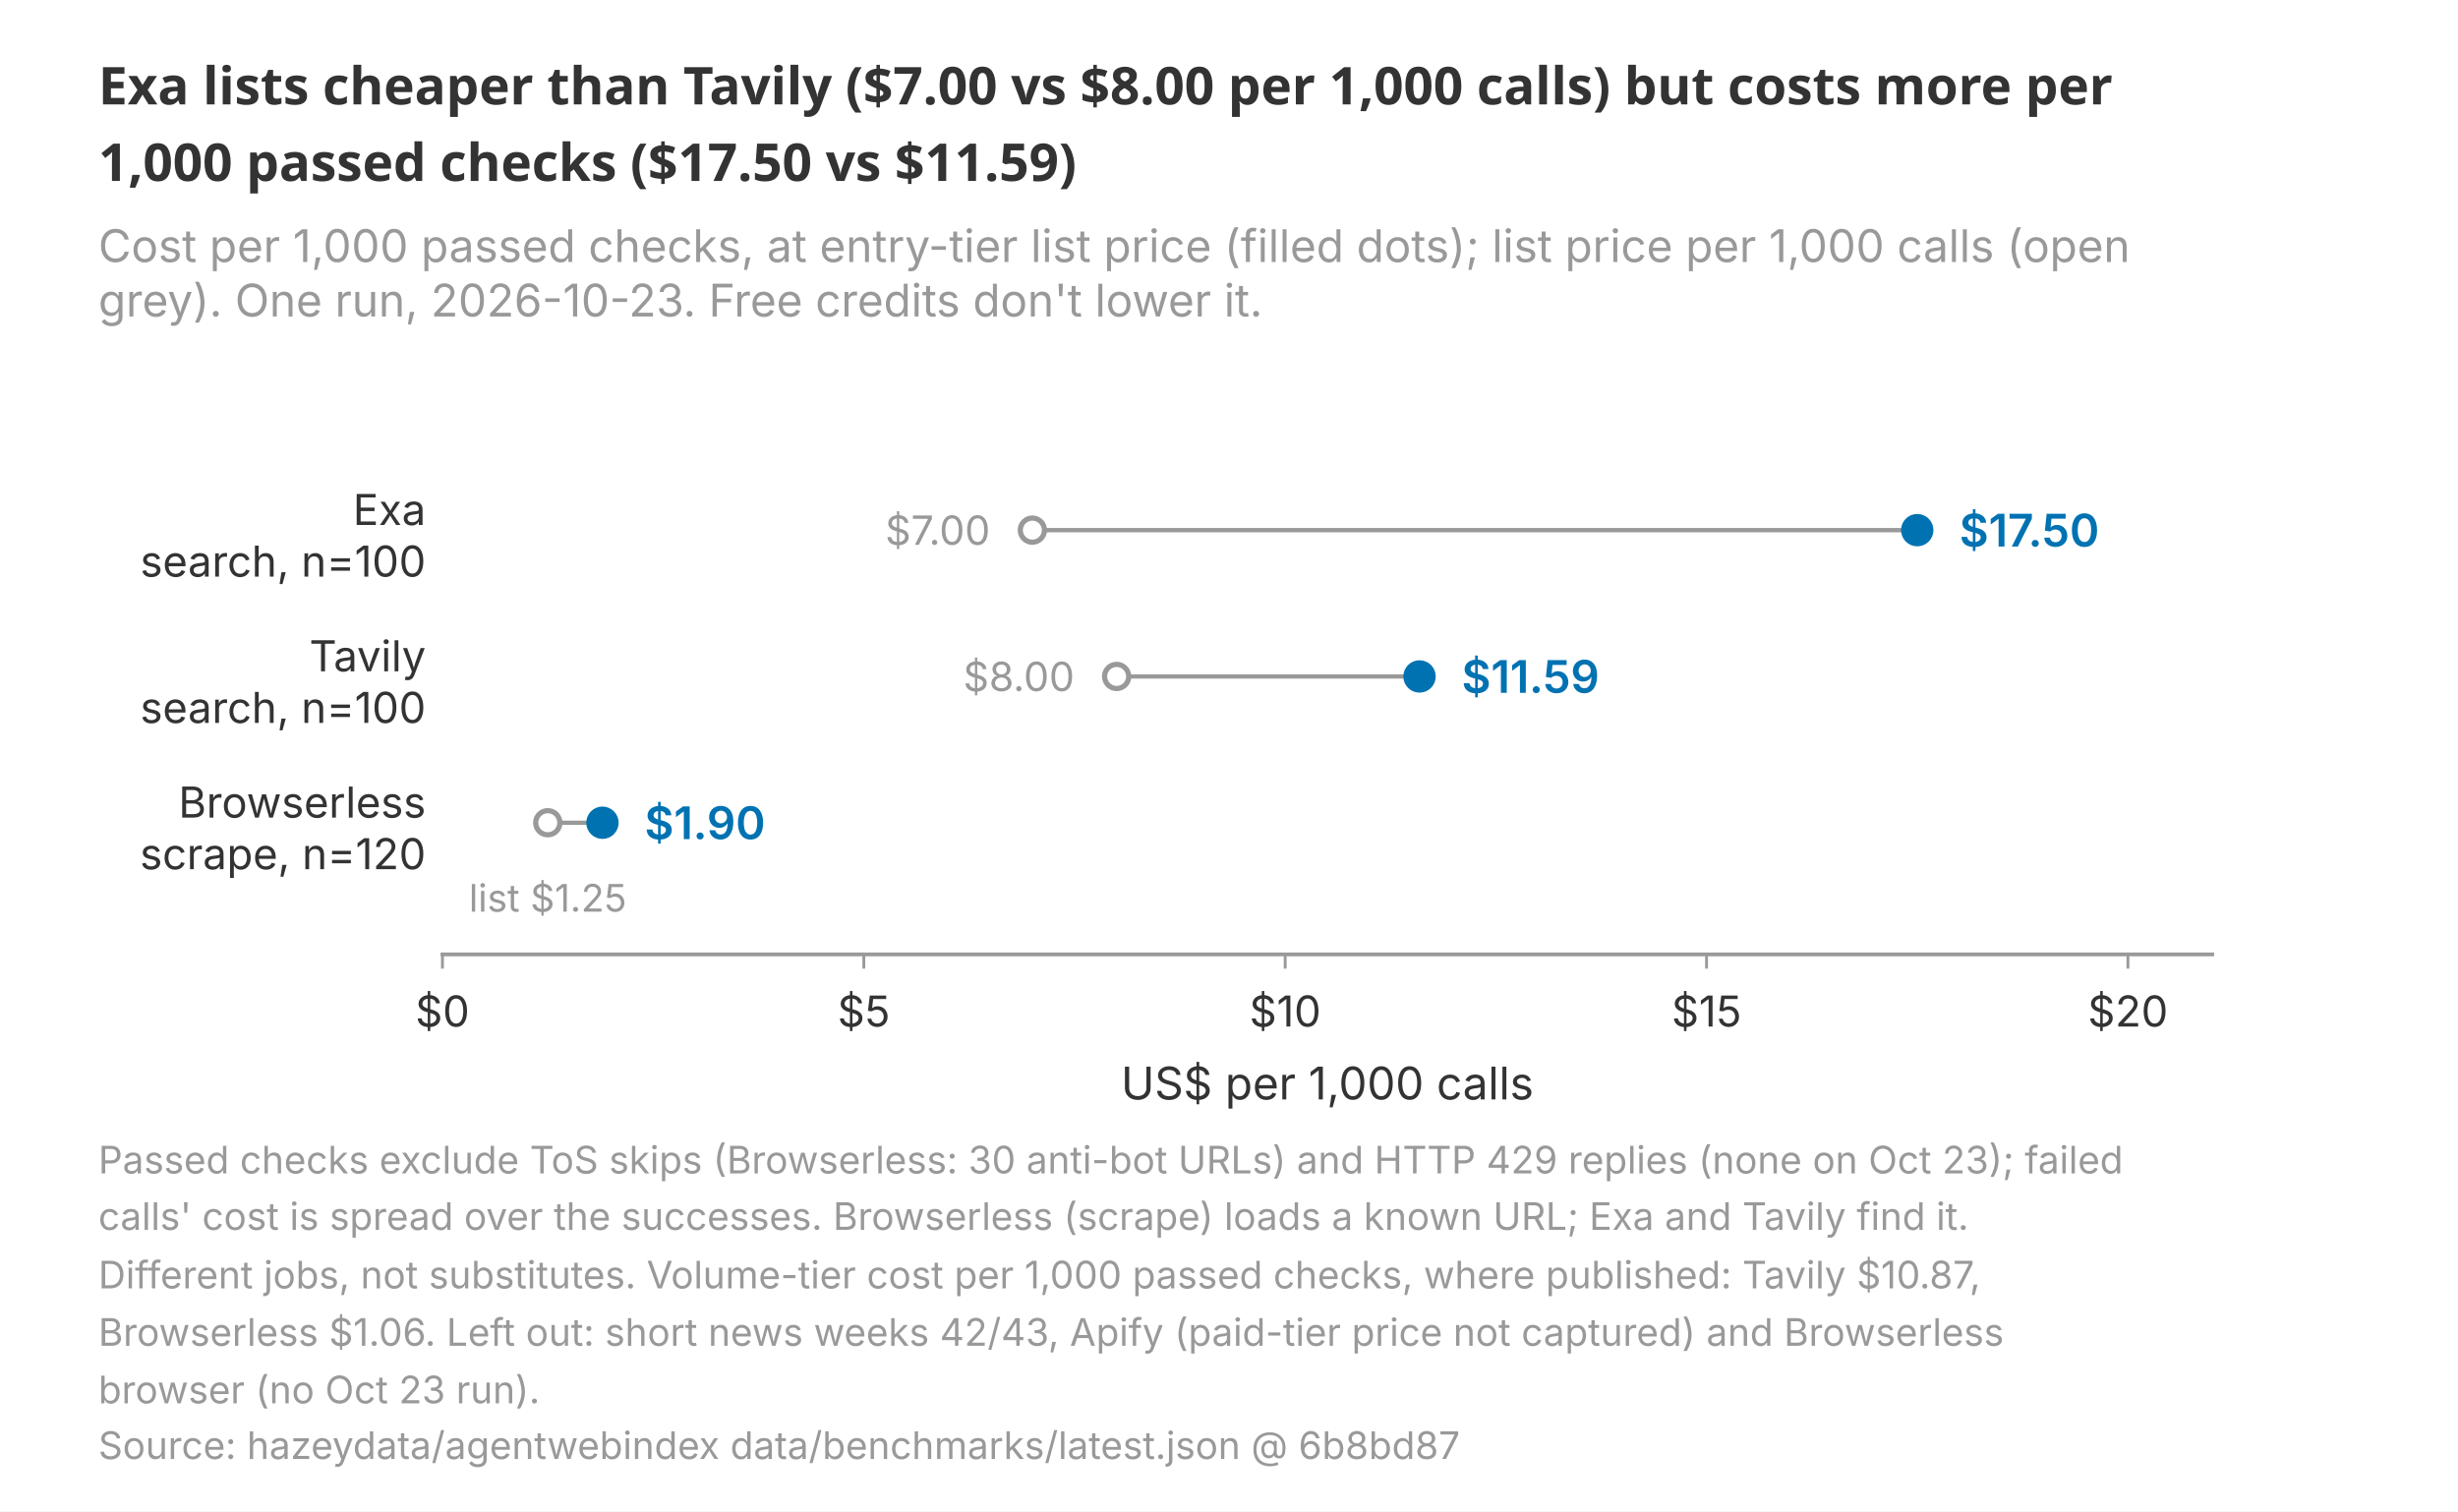
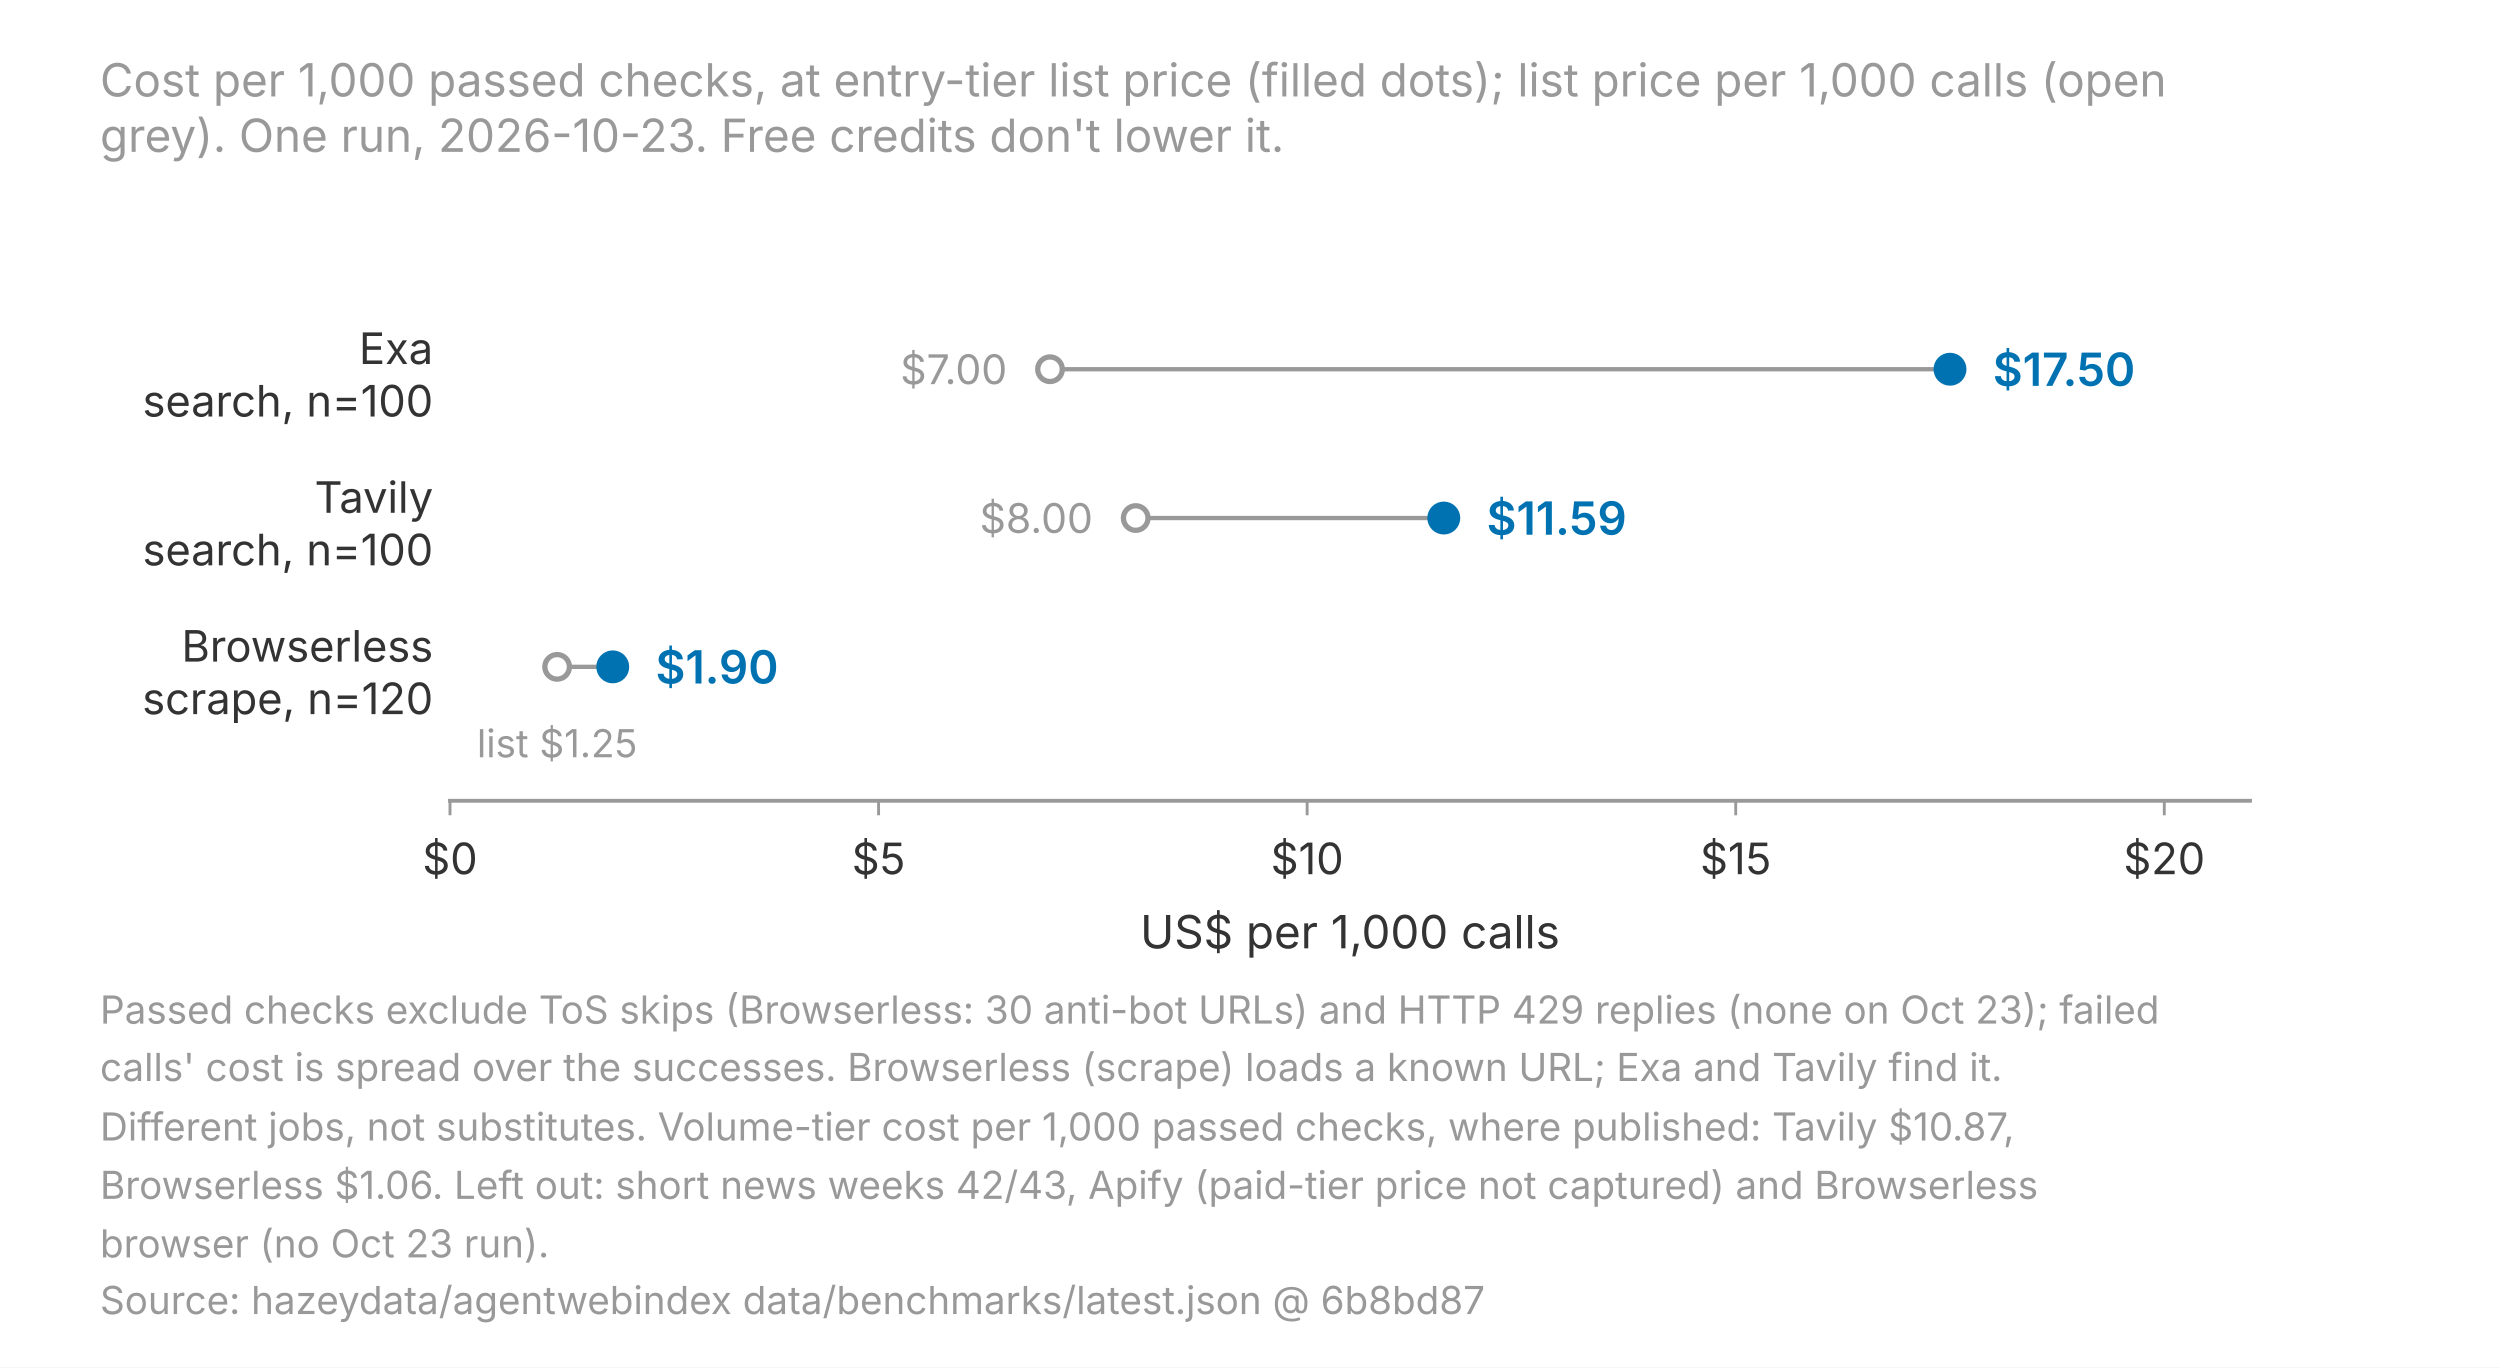
- <svg xmlns="http://www.w3.org/2000/svg" xmlns:xlink="http://www.w3.org/1999/xlink" width="518.4pt" height="318.803pt" viewBox="0 0 518.4 318.803" version="1.1">
+ <svg xmlns="http://www.w3.org/2000/svg" xmlns:xlink="http://www.w3.org/1999/xlink" role="img" aria-label="Exa lists cheaper than Tavily ($7.00 vs $8.00 per 1,000 calls) but costs more per 1,000 passed checks ($17.50 vs $11.59)" width="518.4pt" height="283.545pt" viewBox="0 0 518.4 283.545" version="1.1">
  <defs>
    <style type="text/css">*{stroke-linejoin: round; stroke-linecap: butt}</style>
  </defs>
  <g id="figure_1">
    <g id="patch_1">
-       <path d="M 0 318.803  L 518.4 318.803  L 518.4 0  L 0 0  z " style="fill: #ffffff" />
+       <path d="M 0 283.545  L 518.4 283.545  L 518.4 0  L 0 0  z " style="fill: #ffffff" />
    </g>
    <g id="axes_1">
      <g id="patch_2">
-         <path d="M 93.312 201.308  L 466.56 201.308  L 466.56 93.308  L 93.312 93.308  z " style="fill: #ffffff" />
+         <path d="M 93.312 166.05  L 466.56 166.05  L 466.56 58.05  L 93.312 58.05  z " style="fill: #ffffff" />
      </g>
      <g id="matplotlib.axis_1">
        <g id="xtick_1">
          <g id="line2d_1">
            <defs>
-               <path id="m874401be0b" d="M 0 0  L 0 3  " style="stroke: #999999; stroke-width: 0.6" />
+               <path id="me6dd95a932" d="M 0 0  L 0 3  " style="stroke: #999999; stroke-width: 0.6" />
            </defs>
            <g>
-               <use xlink:href="#m874401be0b" x="93.312" y="201.308" style="fill: #999999; stroke: #999999; stroke-width: 0.6" />
+               <use xlink:href="#me6dd95a932" x="93.312" y="166.05" style="fill: #999999; stroke: #999999; stroke-width: 0.6" />
            </g>
          </g>
          <g id="text_1">
-             <text style="font-size: 9px; font-family: 'Inter', sans-serif; text-anchor: middle; fill: #333333" x="93.312" y="216.526" transform="rotate(-0 93.312 216.5263)">$0</text>
+             <text style="font-size: 9px; font-family: 'Inter', sans-serif; text-anchor: middle; fill: #333333" x="93.312" y="181.269" transform="rotate(-0 93.312 181.2688)">$0</text>
          </g>
        </g>
        <g id="xtick_2">
          <g id="line2d_2">
            <g>
-               <use xlink:href="#m874401be0b" x="182.181" y="201.308" style="fill: #999999; stroke: #999999; stroke-width: 0.6" />
+               <use xlink:href="#me6dd95a932" x="182.181" y="166.05" style="fill: #999999; stroke: #999999; stroke-width: 0.6" />
            </g>
          </g>
          <g id="text_2">
-             <text style="font-size: 9px; font-family: 'Inter', sans-serif; text-anchor: middle; fill: #333333" x="182.181" y="216.526" transform="rotate(-0 182.1806 216.5263)">$5</text>
+             <text style="font-size: 9px; font-family: 'Inter', sans-serif; text-anchor: middle; fill: #333333" x="182.181" y="181.269" transform="rotate(-0 182.1806 181.2688)">$5</text>
          </g>
        </g>
        <g id="xtick_3">
          <g id="line2d_3">
            <g>
-               <use xlink:href="#m874401be0b" x="271.049" y="201.308" style="fill: #999999; stroke: #999999; stroke-width: 0.6" />
+               <use xlink:href="#me6dd95a932" x="271.049" y="166.05" style="fill: #999999; stroke: #999999; stroke-width: 0.6" />
            </g>
          </g>
          <g id="text_3">
-             <text style="font-size: 9px; font-family: 'Inter', sans-serif; text-anchor: middle; fill: #333333" x="271.049" y="216.526" transform="rotate(-0 271.0491 216.5263)">$10</text>
+             <text style="font-size: 9px; font-family: 'Inter', sans-serif; text-anchor: middle; fill: #333333" x="271.049" y="181.269" transform="rotate(-0 271.0491 181.2688)">$10</text>
          </g>
        </g>
        <g id="xtick_4">
          <g id="line2d_4">
            <g>
-               <use xlink:href="#m874401be0b" x="359.918" y="201.308" style="fill: #999999; stroke: #999999; stroke-width: 0.6" />
+               <use xlink:href="#me6dd95a932" x="359.918" y="166.05" style="fill: #999999; stroke: #999999; stroke-width: 0.6" />
            </g>
          </g>
          <g id="text_4">
-             <text style="font-size: 9px; font-family: 'Inter', sans-serif; text-anchor: middle; fill: #333333" x="359.918" y="216.526" transform="rotate(-0 359.9177 216.5263)">$15</text>
+             <text style="font-size: 9px; font-family: 'Inter', sans-serif; text-anchor: middle; fill: #333333" x="359.918" y="181.269" transform="rotate(-0 359.9177 181.2688)">$15</text>
          </g>
        </g>
        <g id="xtick_5">
          <g id="line2d_5">
            <g>
-               <use xlink:href="#m874401be0b" x="448.786" y="201.308" style="fill: #999999; stroke: #999999; stroke-width: 0.6" />
+               <use xlink:href="#me6dd95a932" x="448.786" y="166.05" style="fill: #999999; stroke: #999999; stroke-width: 0.6" />
            </g>
          </g>
          <g id="text_5">
-             <text style="font-size: 9px; font-family: 'Inter', sans-serif; text-anchor: middle; fill: #333333" x="448.786" y="216.526" transform="rotate(-0 448.7863 216.5263)">$20</text>
+             <text style="font-size: 9px; font-family: 'Inter', sans-serif; text-anchor: middle; fill: #333333" x="448.786" y="181.269" transform="rotate(-0 448.7863 181.2688)">$20</text>
          </g>
        </g>
        <g id="text_6">
-           <text style="font-size: 9.5px; font-family: 'Inter', sans-serif; text-anchor: middle; fill: #333333" x="279.936" y="231.9" transform="rotate(-0 279.936 231.9003)">US$ per 1,000 calls</text>
+           <text style="font-size: 9.5px; font-family: 'Inter', sans-serif; text-anchor: middle; fill: #333333" x="279.936" y="196.643" transform="rotate(-0 279.936 196.6428)">US$ per 1,000 calls</text>
        </g>
      </g>
      <g id="matplotlib.axis_2">
        <g id="ytick_1">
          <g id="line2d_6" />
          <g id="text_7">
-             <text style="font-size: 9px; font-family: 'Inter', sans-serif; fill: #333333" transform="translate(37.63169 172.4506)">Browserless</text>
-             <text style="font-size: 9px; font-family: 'Inter', sans-serif; fill: #333333" transform="translate(29.49794 183.3403)">scrape, n=120</text>
+             <text style="font-size: 9px; font-family: 'Inter', sans-serif; fill: #333333" transform="translate(37.63169 137.1931)">Browserless</text>
+             <text style="font-size: 9px; font-family: 'Inter', sans-serif; fill: #333333" transform="translate(29.49794 148.0828)">scrape, n=120</text>
          </g>
        </g>
        <g id="ytick_2">
          <g id="line2d_7" />
          <g id="text_8">
-             <text style="font-size: 9px; font-family: 'Inter', sans-serif; fill: #333333" transform="translate(65.22091 141.5935)">Tavily</text>
-             <text style="font-size: 9px; font-family: 'Inter', sans-serif; fill: #333333" transform="translate(29.55841 152.4831)">search, n=100</text>
+             <text style="font-size: 9px; font-family: 'Inter', sans-serif; fill: #333333" transform="translate(65.22091 106.336)">Tavily</text>
+             <text style="font-size: 9px; font-family: 'Inter', sans-serif; fill: #333333" transform="translate(29.55841 117.2256)">search, n=100</text>
          </g>
        </g>
        <g id="ytick_3">
          <g id="line2d_8" />
          <g id="text_9">
-             <text style="font-size: 9px; font-family: 'Inter', sans-serif; fill: #333333" transform="translate(74.43466 110.7363)">Exa</text>
-             <text style="font-size: 9px; font-family: 'Inter', sans-serif; fill: #333333" transform="translate(29.55841 121.626)">search, n=100</text>
+             <text style="font-size: 9px; font-family: 'Inter', sans-serif; fill: #333333" transform="translate(74.43466 75.47884)">Exa</text>
+             <text style="font-size: 9px; font-family: 'Inter', sans-serif; fill: #333333" transform="translate(29.55841 86.36849)">search, n=100</text>
          </g>
        </g>
      </g>
      <g id="line2d_9">
-         <path d="M 217.728 111.822  L 404.352 111.822  " clip-path="url(#p05b94474bc)" style="fill: none; stroke: #999999; stroke-width: 0.9; stroke-linecap: round" />
+         <path d="M 217.728 76.564  L 404.352 76.564  " clip-path="url(#pafcad71c2c)" style="fill: none; stroke: #999999; stroke-width: 0.9; stroke-linecap: round" />
      </g>
      <g id="line2d_10">
-         <path d="M 235.502 142.679  L 299.384 142.679  " clip-path="url(#p05b94474bc)" style="fill: none; stroke: #999999; stroke-width: 0.9; stroke-linecap: round" />
+         <path d="M 235.502 107.421  L 299.384 107.421  " clip-path="url(#pafcad71c2c)" style="fill: none; stroke: #999999; stroke-width: 0.9; stroke-linecap: round" />
      </g>
      <g id="line2d_11">
-         <path d="M 115.529 173.536  L 127.06 173.536  " clip-path="url(#p05b94474bc)" style="fill: none; stroke: #999999; stroke-width: 0.9; stroke-linecap: round" />
+         <path d="M 115.529 138.279  L 127.06 138.279  " clip-path="url(#pafcad71c2c)" style="fill: none; stroke: #999999; stroke-width: 0.9; stroke-linecap: round" />
      </g>
      <g id="patch_3">
-         <path d="M 93.312 201.308  L 466.56 201.308  " style="fill: none; stroke: #999999; stroke-width: 0.8; stroke-linejoin: miter; stroke-linecap: square" />
+         <path d="M 93.312 166.05  L 466.56 166.05  " style="fill: none; stroke: #999999; stroke-width: 0.8; stroke-linejoin: miter; stroke-linecap: square" />
      </g>
      <g id="PathCollection_1">
        <defs>
-           <path id="m2b364c3bc7" d="M 0 2.55  C 0.676 2.55 1.325 2.281 1.803 1.803  C 2.281 1.325 2.55 0.676 2.55 0  C 2.55 -0.676 2.281 -1.325 1.803 -1.803  C 1.325 -2.281 0.676 -2.55 0 -2.55  C -0.676 -2.55 -1.325 -2.281 -1.803 -1.803  C -2.281 -1.325 -2.55 -0.676 -2.55 0  C -2.55 0.676 -2.281 1.325 -1.803 1.803  C -1.325 2.281 -0.676 2.55 0 2.55  z " style="stroke: #999999; stroke-width: 1.1" />
+           <path id="mdc7842ea85" d="M 0 2.55  C 0.676 2.55 1.325 2.281 1.803 1.803  C 2.281 1.325 2.55 0.676 2.55 0  C 2.55 -0.676 2.281 -1.325 1.803 -1.803  C 1.325 -2.281 0.676 -2.55 0 -2.55  C -0.676 -2.55 -1.325 -2.281 -1.803 -1.803  C -2.281 -1.325 -2.55 -0.676 -2.55 0  C -2.55 0.676 -2.281 1.325 -1.803 1.803  C -1.325 2.281 -0.676 2.55 0 2.55  z " style="stroke: #999999; stroke-width: 1.1" />
        </defs>
-         <g clip-path="url(#p05b94474bc)">
-           <use xlink:href="#m2b364c3bc7" x="217.728" y="111.822" style="fill: #ffffff; stroke: #999999; stroke-width: 1.1" />
+         <g clip-path="url(#pafcad71c2c)">
+           <use xlink:href="#mdc7842ea85" x="217.728" y="76.564" style="fill: #ffffff; stroke: #999999; stroke-width: 1.1" />
        </g>
      </g>
      <g id="text_10">
-         <text style="font-weight: 600; font-size: 9.5px; font-family: 'Inter', sans-serif; text-anchor: start; fill: #0072b2" x="413.239" y="115.278" transform="rotate(-0 413.2389 115.2776)">$17.50</text>
+         <text style="font-weight: 600; font-size: 9.5px; font-family: 'Inter', sans-serif; text-anchor: start; fill: #0072b2" x="413.239" y="80.02" transform="rotate(-0 413.2389 80.0201)">$17.50</text>
      </g>
      <g id="text_11">
-         <text style="font-size: 8.5px; font-family: 'Inter', sans-serif; text-anchor: end; fill: #999999" x="208.841" y="114.914" transform="rotate(-0 208.8411 114.9138)">$7.00</text>
+         <text style="font-size: 8.5px; font-family: 'Inter', sans-serif; text-anchor: end; fill: #999999" x="208.841" y="79.656" transform="rotate(-0 208.8411 79.65633)">$7.00</text>
      </g>
      <g id="PathCollection_2">
-         <g clip-path="url(#p05b94474bc)">
-           <use xlink:href="#m2b364c3bc7" x="235.502" y="142.679" style="fill: #ffffff; stroke: #999999; stroke-width: 1.1" />
+         <g clip-path="url(#pafcad71c2c)">
+           <use xlink:href="#mdc7842ea85" x="235.502" y="107.421" style="fill: #ffffff; stroke: #999999; stroke-width: 1.1" />
        </g>
      </g>
      <g id="text_12">
-         <text style="font-weight: 600; font-size: 9.5px; font-family: 'Inter', sans-serif; text-anchor: start; fill: #0072b2" x="308.271" y="146.135" transform="rotate(-0 308.2709 146.1347)">$11.59</text>
+         <text style="font-weight: 600; font-size: 9.5px; font-family: 'Inter', sans-serif; text-anchor: start; fill: #0072b2" x="308.271" y="110.877" transform="rotate(-0 308.2709 110.8772)">$11.59</text>
      </g>
      <g id="text_13">
-         <text style="font-size: 8.5px; font-family: 'Inter', sans-serif; text-anchor: end; fill: #999999" x="226.615" y="145.771" transform="rotate(-0 226.6149 145.771)">$8.00</text>
+         <text style="font-size: 8.5px; font-family: 'Inter', sans-serif; text-anchor: end; fill: #999999" x="226.615" y="110.513" transform="rotate(-0 226.6149 110.5135)">$8.00</text>
      </g>
      <g id="PathCollection_3">
-         <g clip-path="url(#p05b94474bc)">
-           <use xlink:href="#m2b364c3bc7" x="115.529" y="173.536" style="fill: #ffffff; stroke: #999999; stroke-width: 1.1" />
+         <g clip-path="url(#pafcad71c2c)">
+           <use xlink:href="#mdc7842ea85" x="115.529" y="138.279" style="fill: #ffffff; stroke: #999999; stroke-width: 1.1" />
        </g>
      </g>
      <g id="text_14">
-         <text style="font-weight: 600; font-size: 9.5px; font-family: 'Inter', sans-serif; text-anchor: start; fill: #0072b2" x="135.946" y="176.992" transform="rotate(-0 135.9464 176.9919)">$1.90</text>
+         <text style="font-weight: 600; font-size: 9.5px; font-family: 'Inter', sans-serif; text-anchor: start; fill: #0072b2" x="135.946" y="141.734" transform="rotate(-0 135.9464 141.7344)">$1.90</text>
      </g>
      <g id="text_15">
-         <text style="font-size: 8px; font-family: 'Inter', sans-serif; text-anchor: middle; fill: #999999" x="115.529" y="192.286" transform="rotate(-0 115.5291 192.2861)">list $1.25</text>
+         <text style="font-size: 8px; font-family: 'Inter', sans-serif; text-anchor: middle; fill: #999999" x="115.529" y="157.029" transform="rotate(-0 115.5291 157.0286)">list $1.25</text>
      </g>
      <g id="PathCollection_4">
        <defs>
-           <path id="mae98c4d15d" d="M 0 2.915  C 0.773 2.915 1.515 2.608 2.062 2.062  C 2.608 1.515 2.915 0.773 2.915 0  C 2.915 -0.773 2.608 -1.515 2.062 -2.062  C 1.515 -2.608 0.773 -2.915 0 -2.915  C -0.773 -2.915 -1.515 -2.608 -2.062 -2.062  C -2.608 -1.515 -2.915 -0.773 -2.915 0  C -2.915 0.773 -2.608 1.515 -2.062 2.062  C -1.515 2.608 -0.773 2.915 0 2.915  z " style="stroke: #0072b2" />
+           <path id="m85c82398a8" d="M 0 2.915  C 0.773 2.915 1.515 2.608 2.062 2.062  C 2.608 1.515 2.915 0.773 2.915 0  C 2.915 -0.773 2.608 -1.515 2.062 -2.062  C 1.515 -2.608 0.773 -2.915 0 -2.915  C -0.773 -2.915 -1.515 -2.608 -2.062 -2.062  C -2.608 -1.515 -2.915 -0.773 -2.915 0  C -2.915 0.773 -2.608 1.515 -2.062 2.062  C -1.515 2.608 -0.773 2.915 0 2.915  z " style="stroke: #0072b2" />
        </defs>
-         <g clip-path="url(#p05b94474bc)">
-           <use xlink:href="#mae98c4d15d" x="404.352" y="111.822" style="fill: #0072b2; stroke: #0072b2" />
+         <g clip-path="url(#pafcad71c2c)">
+           <use xlink:href="#m85c82398a8" x="404.352" y="76.564" style="fill: #0072b2; stroke: #0072b2" />
        </g>
      </g>
      <g id="PathCollection_5">
-         <g clip-path="url(#p05b94474bc)">
-           <use xlink:href="#mae98c4d15d" x="299.384" y="142.679" style="fill: #0072b2; stroke: #0072b2" />
+         <g clip-path="url(#pafcad71c2c)">
+           <use xlink:href="#m85c82398a8" x="299.384" y="107.421" style="fill: #0072b2; stroke: #0072b2" />
        </g>
      </g>
      <g id="PathCollection_6">
-         <g clip-path="url(#p05b94474bc)">
-           <use xlink:href="#mae98c4d15d" x="127.06" y="173.536" style="fill: #0072b2; stroke: #0072b2" />
+         <g clip-path="url(#pafcad71c2c)">
+           <use xlink:href="#m85c82398a8" x="127.06" y="138.279" style="fill: #0072b2; stroke: #0072b2" />
        </g>
      </g>
    </g>
    <g id="text_16">
-       <text style="font-weight: 600; font-size: 11px; font-family: 'Space Grotesk'; fill: #333333" transform="translate(20.736 22.02203)">Exa lists cheaper than Tavily ($7.00 vs $8.00 per 1,000 calls) but costs more per</text>
-       <text style="font-weight: 600; font-size: 11px; font-family: 'Space Grotesk'; fill: #333333" transform="translate(20.736 38.16343)">1,000 passed checks ($17.50 vs $11.59)</text>
+       <text style="font-size: 9.5px; font-family: 'Inter', sans-serif; fill: #999999" transform="translate(20.736 20.00313)">Cost per 1,000 passed checks, at entry-tier list price (filled dots); list price per 1,000 calls (open</text>
+       <text style="font-size: 9.5px; font-family: 'Inter', sans-serif; fill: #999999" transform="translate(20.736 31.49775)">grey). One run, 2026-10-23. Free credits don't lower it.</text>
    </g>
    <g id="text_17">
-       <text style="font-size: 9.5px; font-family: 'Inter', sans-serif; fill: #999999" transform="translate(20.736 55.26062)">Cost per 1,000 passed checks, at entry-tier list price (filled dots); list price per 1,000 calls (open</text>
-       <text style="font-size: 9.5px; font-family: 'Inter', sans-serif; fill: #999999" transform="translate(20.736 66.75525)">grey). One run, 2026-10-23. Free credits don't lower it.</text>
-     </g>
-     <g id="text_18">
-       <text style="font-size: 8px; font-family: 'Inter', sans-serif; fill: #999999" transform="translate(20.736 247.5103)">Passed checks exclude ToS skips (Browserless: 30 anti-bot URLs) and HTTP 429 replies (none on Oct 23); failed</text>
-       <text style="font-size: 8px; font-family: 'Inter', sans-serif; fill: #999999" transform="translate(20.736 259.4105)">calls' cost is spread over the successes. Browserless (scrape) loads a known URL; Exa and Tavily find it.</text>
-       <text style="font-size: 8px; font-family: 'Inter', sans-serif; fill: #999999" transform="translate(20.736 271.7582)">Different jobs, not substitutes. Volume-tier cost per 1,000 passed checks, where published: Tavily $10.87,</text>
-       <text style="font-size: 8px; font-family: 'Inter', sans-serif; fill: #999999" transform="translate(20.736 283.8579)">Browserless $1.06. Left out: short news weeks 42/43, Apify (paid-tier price not captured) and Browserless</text>
-       <text style="font-size: 8px; font-family: 'Inter', sans-serif; fill: #999999" transform="translate(20.736 295.9962)">browser (no Oct 23 run).</text>
-       <text style="font-size: 8px; font-family: 'Inter', sans-serif; fill: #999999" transform="translate(20.736 307.7364)">Source: hazeydata/agentwebindex data/benchmarks/latest.json @ 6b8bd87</text>
+       <text style="font-size: 8px; font-family: 'Inter', sans-serif; fill: #999999" transform="translate(20.736 212.2528)">Passed checks exclude ToS skips (Browserless: 30 anti-bot URLs) and HTTP 429 replies (none on Oct 23); failed</text>
+       <text style="font-size: 8px; font-family: 'Inter', sans-serif; fill: #999999" transform="translate(20.736 224.153)">calls' cost is spread over the successes. Browserless (scrape) loads a known URL; Exa and Tavily find it.</text>
+       <text style="font-size: 8px; font-family: 'Inter', sans-serif; fill: #999999" transform="translate(20.736 236.5007)">Different jobs, not substitutes. Volume-tier cost per 1,000 passed checks, where published: Tavily $10.87,</text>
+       <text style="font-size: 8px; font-family: 'Inter', sans-serif; fill: #999999" transform="translate(20.736 248.6004)">Browserless $1.06. Left out: short news weeks 42/43, Apify (paid-tier price not captured) and Browserless</text>
+       <text style="font-size: 8px; font-family: 'Inter', sans-serif; fill: #999999" transform="translate(20.736 260.7387)">browser (no Oct 23 run).</text>
+       <text style="font-size: 8px; font-family: 'Inter', sans-serif; fill: #999999" transform="translate(20.736 272.4789)">Source: hazeydata/agentwebindex data/benchmarks/latest.json @ 6b8bd87</text>
    </g>
  </g>
  <defs>
-     <clipPath id="p05b94474bc">
-       <rect x="93.312" y="93.308" width="373.248" height="108" />
+     <clipPath id="pafcad71c2c">
+       <rect x="93.312" y="58.05" width="373.248" height="108" />
    </clipPath>
  </defs>
</svg>
